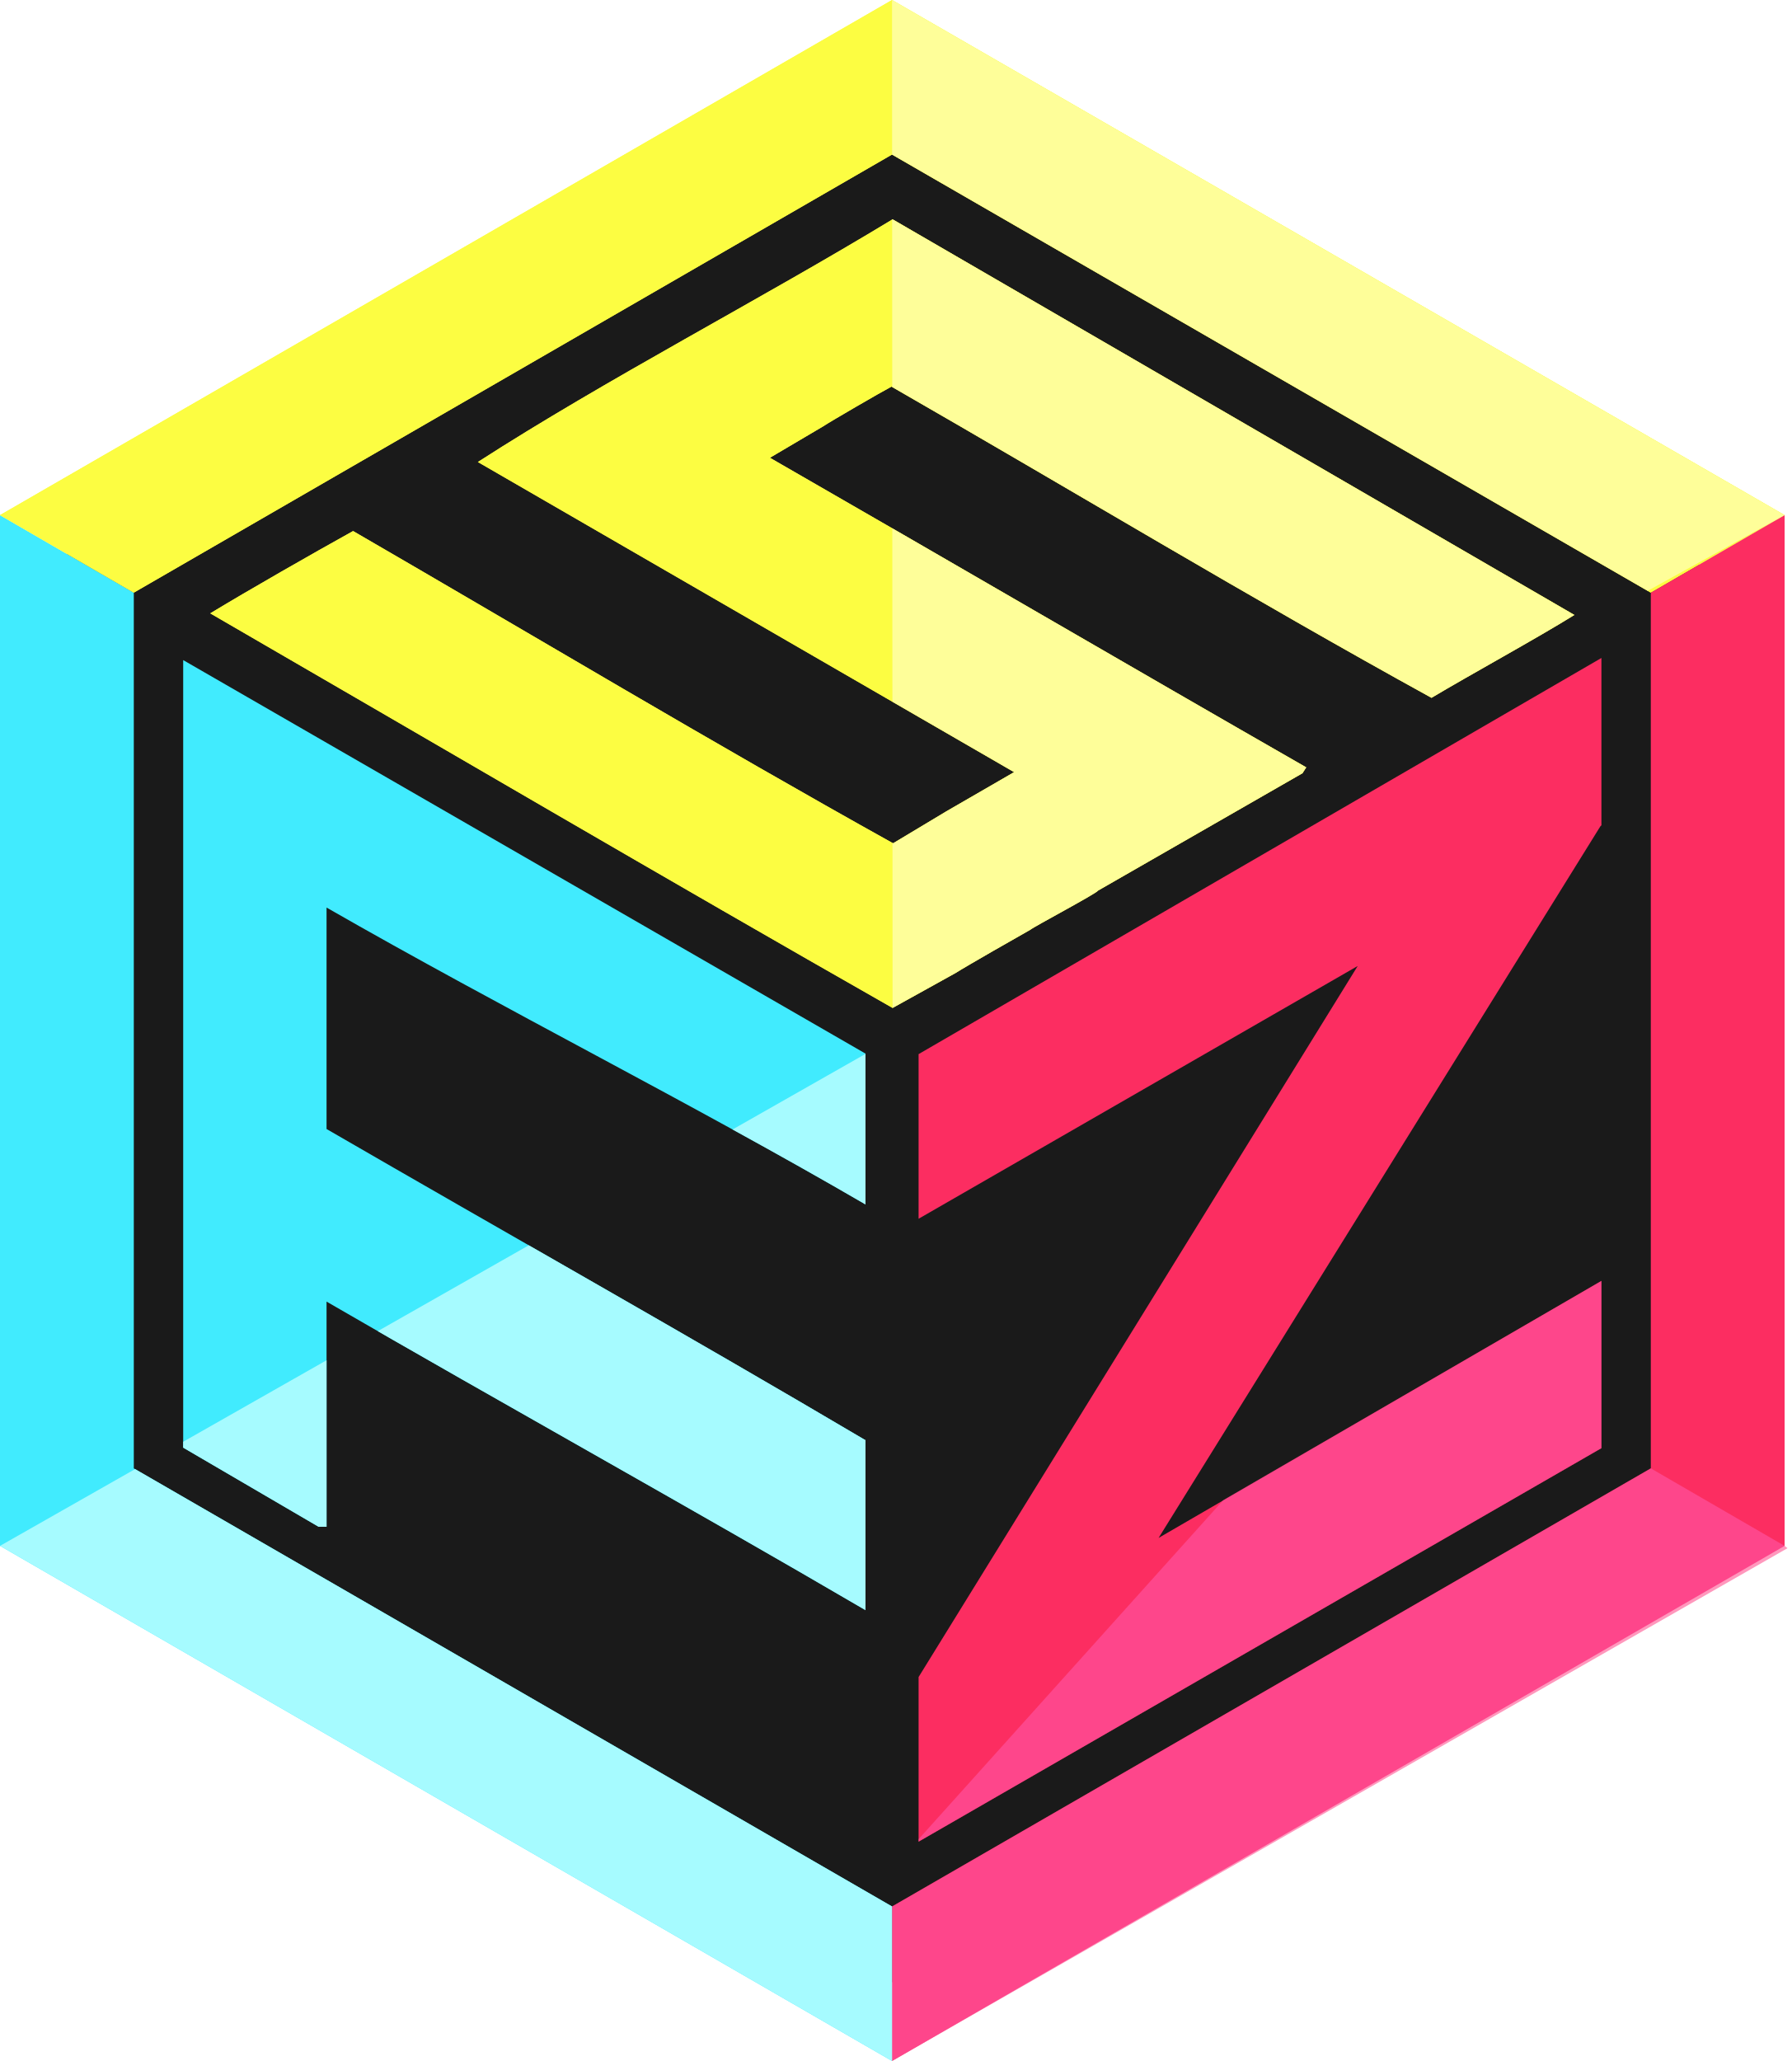
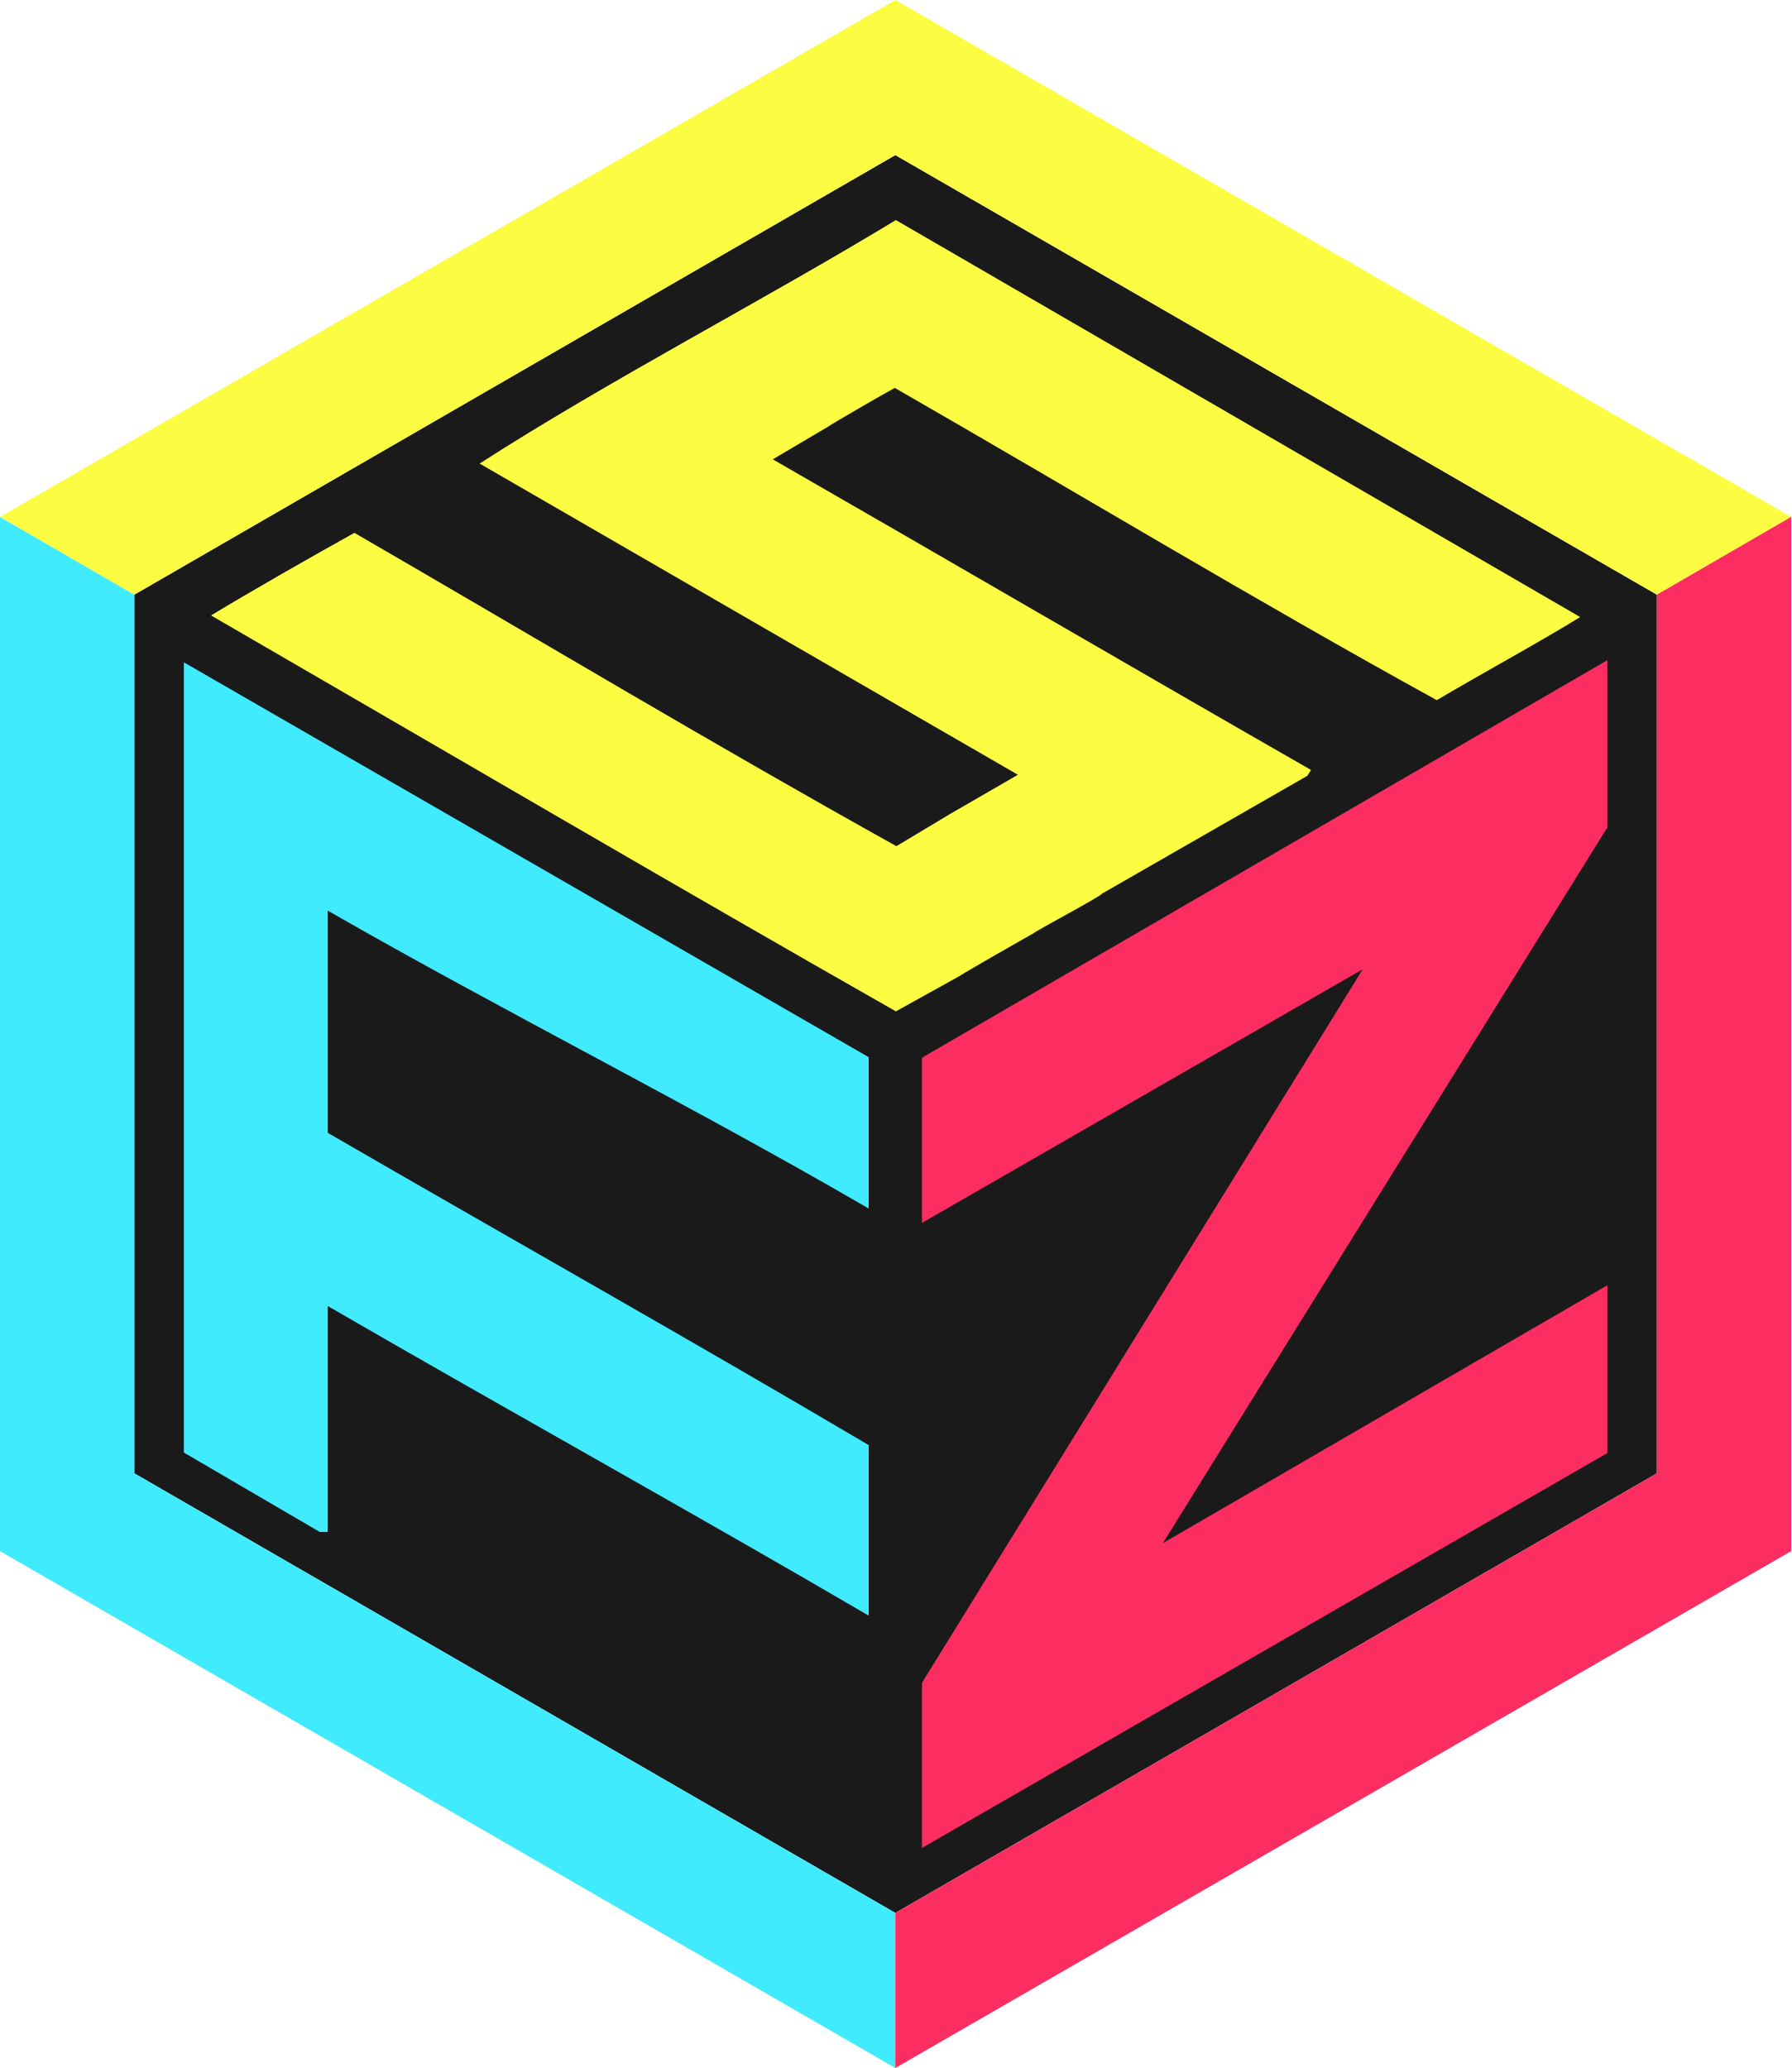
- <svg xmlns="http://www.w3.org/2000/svg" viewBox="0 0 33.74 38.81">
+ <svg xmlns="http://www.w3.org/2000/svg" viewBox="0 0 33.61 38.81">
  <defs>
-     <style>.cls-1{fill:none;}.cls-2{isolation:isolate;}.cls-3{fill:#1a1a1a;}.cls-4{fill:#41ebfe;}.cls-5{fill:#fcfd42;}.cls-6{fill:#fc2d61;}.cls-7{opacity:0.52;}.cls-10,.cls-7{mix-blend-mode:screen;}.cls-8{clip-path:url(#clip-path);}.cls-9{fill:#ff3980;}.cls-10{opacity:0.65;}.cls-11{clip-path:url(#clip-path-2);}.cls-12{fill:#fffdb3;}.cls-13{clip-path:url(#clip-path-3);}.cls-14{fill:#a6fbff;}</style>
-     <clipPath id="clip-path">
-       <polygon class="cls-1" points="16.88 35.1 27.27 23.54 30.16 24.12 30.32 26.09 31.09 27.65 33.61 29.11 36.32 31.27 16.05 40.09 16.88 35.1" />
-     </clipPath>
-     <clipPath id="clip-path-2">
-       <polygon class="cls-1" points="16.8 0 16.81 18.99 33.61 9.7 16.8 0" />
-     </clipPath>
-     <clipPath id="clip-path-3">
-       <polygon class="cls-1" points="0 29.11 16.31 19.84 16.8 35.9 16.8 38.89 0 29.11" />
-     </clipPath>
+     <style>.cls-1{fill:#1a1a1a;}.cls-2{fill:#41ebfe;}.cls-3{fill:#fcfd42;}.cls-4{fill:#fc2d61;}</style>
  </defs>
-   <g class="cls-2">
-     <g id="Layer_2" data-name="Layer 2">
-       <g id="Layer_1-2" data-name="Layer 1">
-         <polygon class="cls-3" points="1.25 10.43 17.3 1.65 32.01 10.43 32.01 28.23 16.63 37.43 1.25 28.49 1.25 10.43" />
-         <polygon class="cls-4" points="2.52 27.65 2.52 11.16 0 9.7 0 29.11 16.8 38.81 16.8 35.9 2.52 27.65" />
-         <path class="cls-4" d="M6.15,28.75V24.51C9.48,26.44,13,28.39,16.3,30.32c0-.91,0-2.25,0-3.2C13,25.17,9.5,23.2,6.15,21.26V17.09C9.48,19,13,20.76,16.3,22.68c0-.79,0-2,0-2.84L3.45,12.43V27.26L6,28.75Z" />
-         <polygon class="cls-5" points="16.8 0 0 9.7 2.52 11.16 16.8 2.91 31.09 11.16 33.61 9.7 16.8 0" />
-         <path class="cls-5" d="M9,8.7l10.1,5.84-1.28.74h0l-1,.6C13.44,14,10,11.94,6.65,10c-.74.41-2,1.13-2.69,1.55,4.25,2.46,8.58,5,12.85,7.43L18,18.32h0c.17-.11,1.22-.71,1.4-.81v0c.07-.06,1.26-.69,1.28-.74l3.85-2.21.07-.11c-3.35-1.92-6.76-3.91-10.1-5.83l1-.59h0c.15-.1,1.1-.65,1.29-.75,3.36,1.93,6.79,4,10.17,5.86.72-.43,2-1.13,2.69-1.56L16.81,4.13C14.34,5.63,11.42,7.14,9,8.7Z" />
-         <polygon class="cls-5" points="16.8 0 0 9.7 2.52 11.16 16.8 2.91 31.09 11.16 33.61 9.7 16.8 0" />
-         <path class="cls-5" d="M9,8.7l10.1,5.84-1.28.74h0l-1,.6C13.44,14,10,11.94,6.65,10c-.74.41-2,1.13-2.69,1.55,4.25,2.46,8.58,5,12.85,7.43L18,18.32h0c.17-.11,1.22-.71,1.4-.81v0c.07-.06,1.26-.69,1.28-.74l3.85-2.21.07-.11c-3.35-1.92-6.76-3.91-10.1-5.83l1-.59h0c.15-.1,1.1-.65,1.29-.75,3.36,1.93,6.79,4,10.17,5.86.72-.43,2-1.13,2.69-1.56L16.81,4.13C14.34,5.63,11.42,7.14,9,8.7Z" />
-         <polygon class="cls-6" points="31.09 11.16 31.09 27.65 16.8 35.9 16.8 38.81 33.61 29.11 33.61 9.7 31.09 11.16" />
-         <polygon class="cls-6" points="30.16 24.12 21.82 28.96 30.14 15.56 30.16 15.54 30.16 12.39 17.3 19.85 17.3 22.95 25.57 18.19 17.3 31.58 17.3 34.68 30.16 27.27 30.16 24.12" />
-         <g class="cls-7">
-           <g class="cls-8">
-             <polygon class="cls-9" points="31.09 11.16 31.09 27.65 16.8 35.9 16.8 38.81 33.74 29.11 33.61 9.7 31.09 11.16" />
-             <polygon class="cls-9" points="30.16 24.12 21.74 29 30.01 15.56 30.03 15.54 30.03 12.39 17.17 19.85 17.17 22.95 25.43 18.19 17.17 31.58 17.3 34.68 30.16 27.27 30.16 24.12" />
-           </g>
-         </g>
-         <g class="cls-10">
-           <g class="cls-11">
-             <polygon class="cls-12" points="16.8 0 0 9.7 2.52 11.16 16.8 2.91 31.09 11.16 33.61 9.7 16.8 0" />
-             <path class="cls-12" d="M9,8.7l10.1,5.84-1.28.74h0l-1,.6C13.44,14,10,11.94,6.65,10c-.74.41-2,1.13-2.69,1.55,4.25,2.46,8.58,5,12.85,7.43L18,18.32h0c.17-.11,1.22-.71,1.4-.81v0c.07-.06,1.26-.69,1.28-.74l3.85-2.21.07-.11c-3.35-1.92-6.76-3.91-10.1-5.83l1-.59h0c.15-.1,1.1-.65,1.29-.75,3.36,1.93,6.79,4,10.17,5.86.72-.43,2-1.13,2.69-1.56L16.81,4.13C14.34,5.63,11.42,7.14,9,8.7Z" />
-           </g>
-         </g>
-         <g class="cls-13">
-           <polygon class="cls-14" points="2.52 27.65 2.52 11.16 0 9.7 0 29.11 16.8 38.81 16.8 35.9 2.52 27.65" />
-           <path class="cls-14" d="M6.15,28.75V24.51C9.48,26.44,13,28.39,16.3,30.32c0-.91,0-2.25,0-3.2C13,25.17,9.5,23.2,6.15,21.26V17.09C9.48,19,13,20.76,16.3,22.68c0-.79,0-2,0-2.84L3.45,12.43V27.26L6,28.75Z" />
-         </g>
-       </g>
+   <g id="Layer_2" data-name="Layer 2">
+     <g id="Layer_1-2" data-name="Layer 1">
+       <polygon class="cls-1" points="2.52 11.16 16.8 2.91 31.09 11.16 31.09 27.65 16.8 35.9 2.52 27.65 2.52 11.16" />
+       <polygon class="cls-2" points="2.52 27.65 2.52 11.16 0 9.7 0 29.11 16.8 38.81 16.8 35.9 2.52 27.65" />
+       <path class="cls-2" d="M6.15,28.75V24.51C9.48,26.44,13,28.39,16.3,30.32c0-.91,0-2.25,0-3.2C13,25.17,9.5,23.2,6.15,21.26V17.09C9.48,19,13,20.76,16.3,22.68c0-.79,0-2,0-2.84L3.45,12.43V27.26L6,28.75Z" />
+       <polygon class="cls-3" points="16.8 0 0 9.7 2.52 11.16 16.8 2.91 31.09 11.16 33.61 9.7 16.8 0" />
+       <path class="cls-3" d="M9,8.7l10.1,5.84-1.28.74h0l-1,.6C13.44,14,10,11.94,6.65,10c-.74.41-2,1.13-2.69,1.55,4.25,2.46,8.58,5,12.85,7.43L18,18.32h0c.17-.11,1.22-.71,1.4-.81v0c.07-.06,1.26-.69,1.28-.74l3.85-2.21.07-.11c-3.35-1.92-6.76-3.91-10.1-5.83l1-.59h0c.15-.1,1.1-.65,1.29-.75,3.36,1.93,6.79,4,10.17,5.86.72-.43,2-1.13,2.69-1.56L16.81,4.13C14.34,5.63,11.42,7.14,9,8.7Z" />
+       <polygon class="cls-4" points="31.09 11.16 31.09 27.65 16.8 35.9 16.8 38.81 33.61 29.11 33.61 9.7 31.09 11.16" />
+       <polygon class="cls-4" points="30.16 24.12 21.82 28.96 30.14 15.56 30.16 15.54 30.16 12.39 17.3 19.85 17.3 22.95 25.57 18.19 17.3 31.58 17.3 34.68 30.16 27.27 30.16 24.12" />
    </g>
  </g>
</svg>
